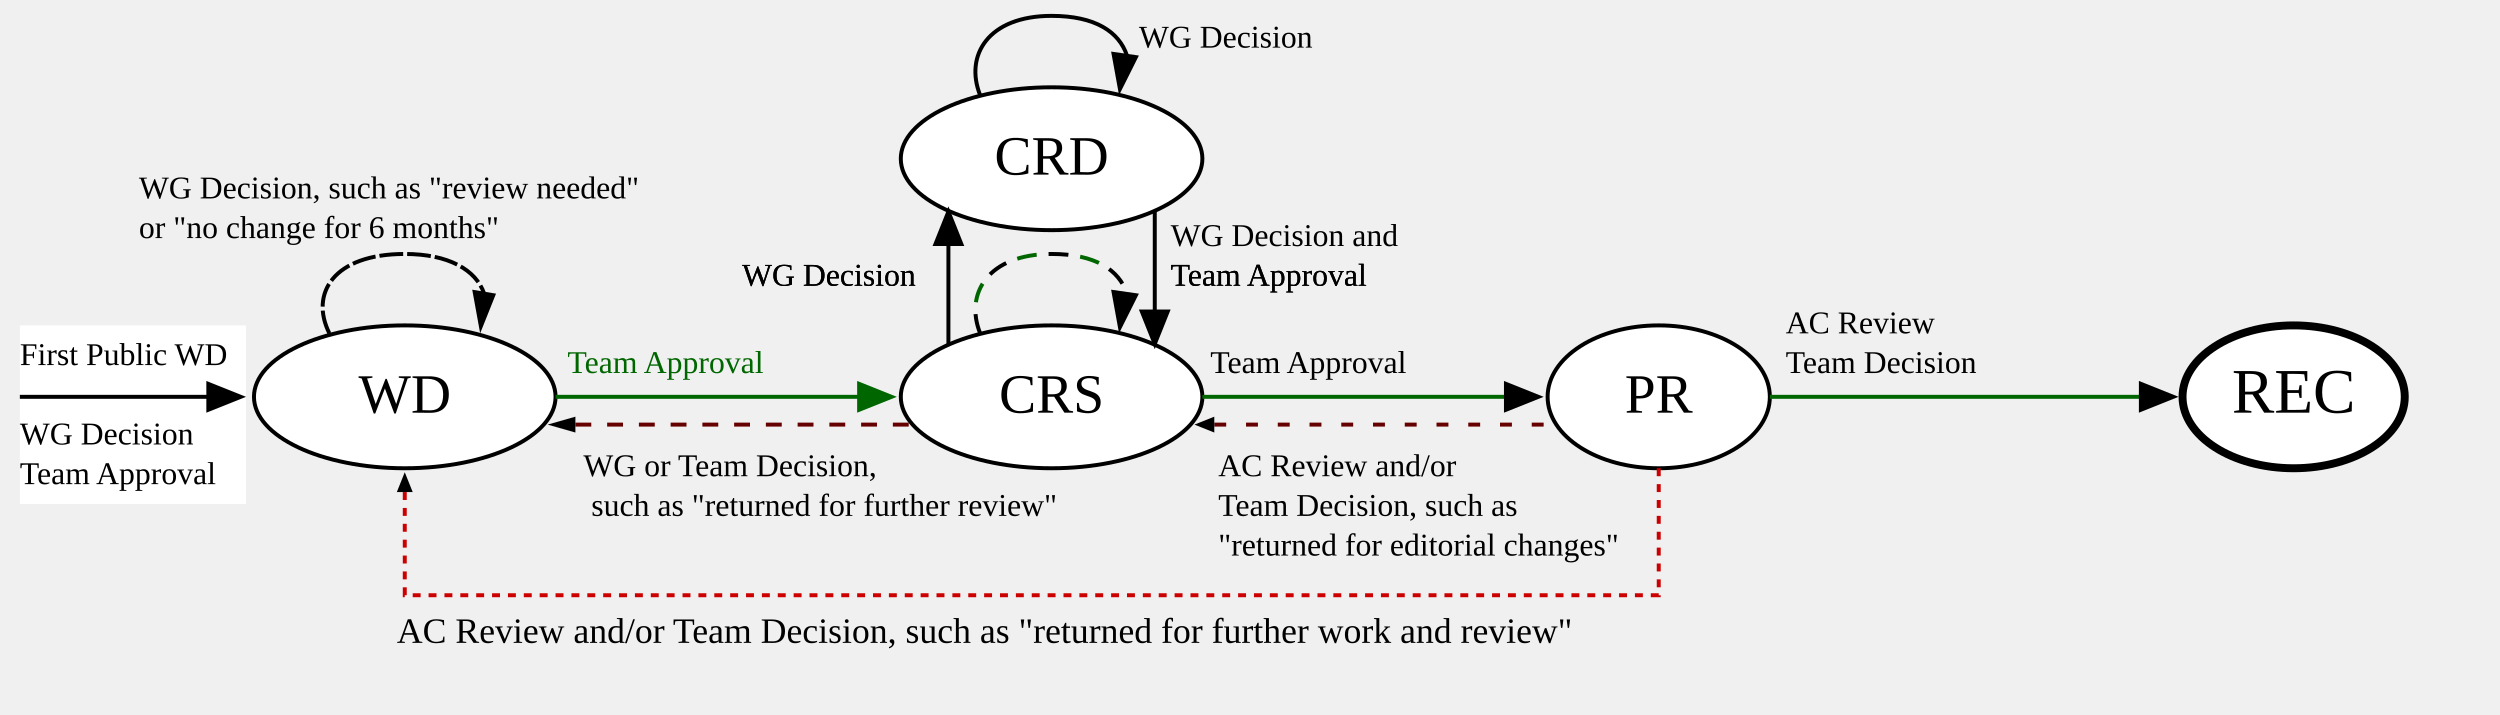
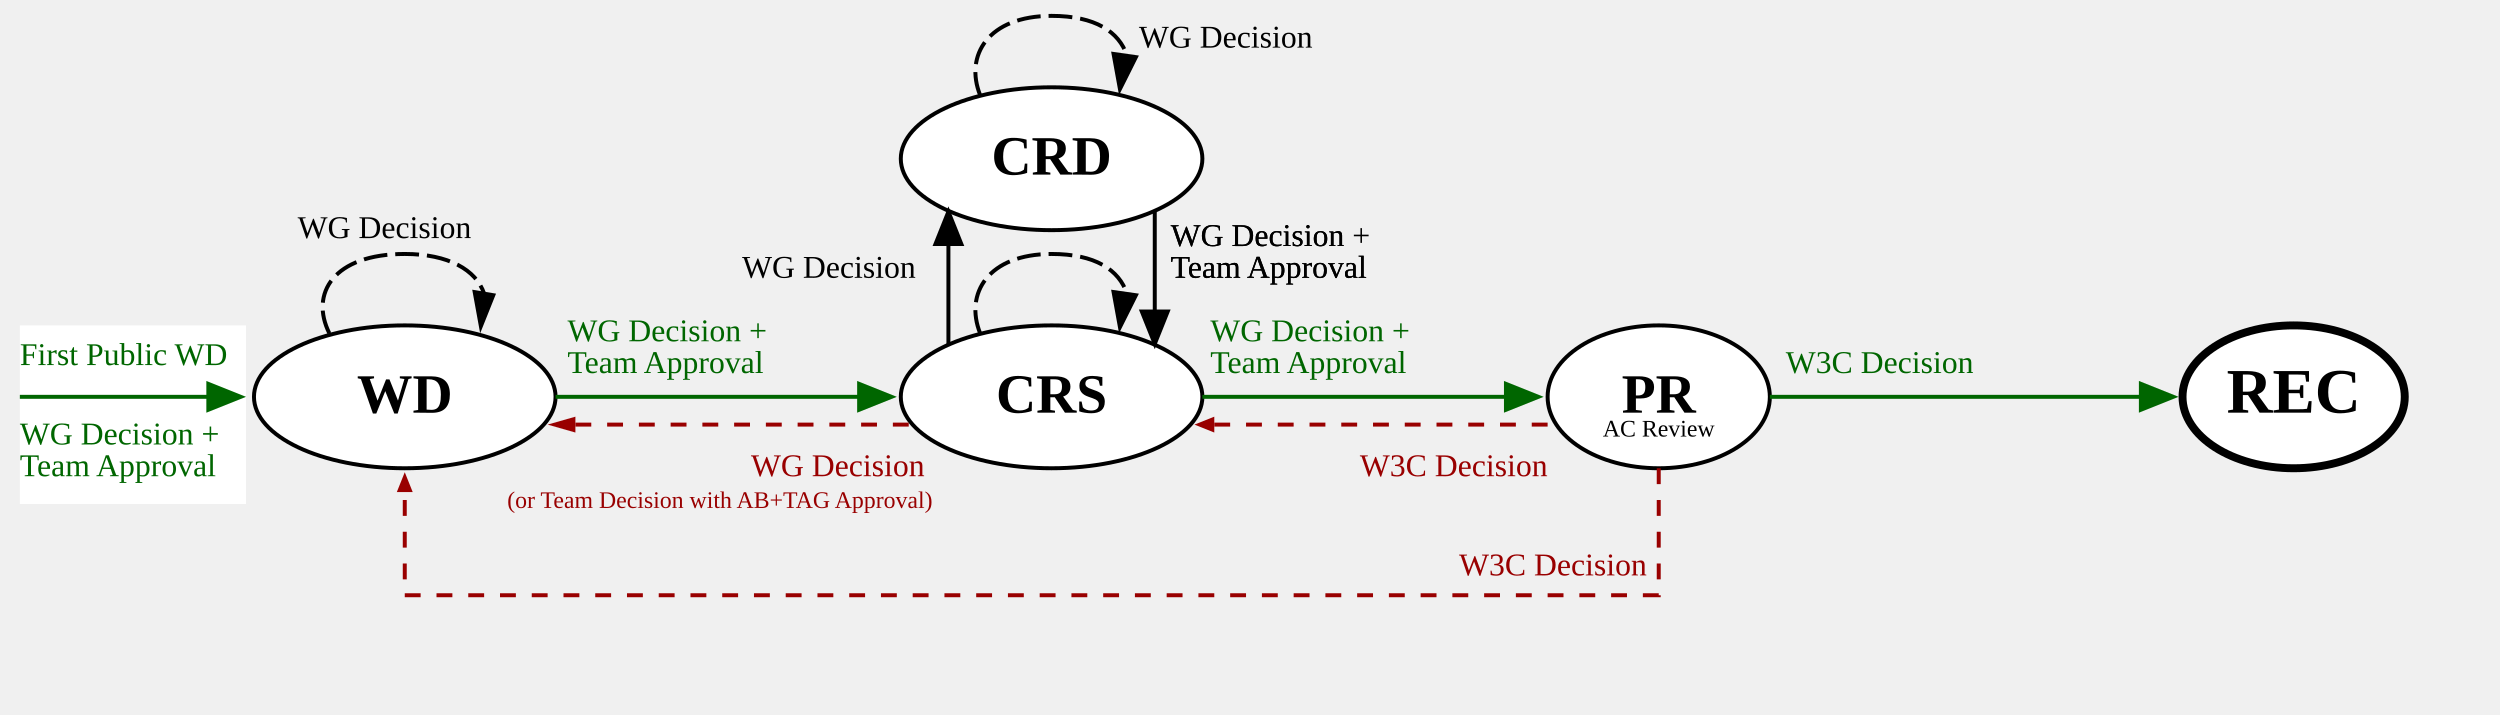
<svg xmlns="http://www.w3.org/2000/svg" viewBox="-5 40 630 180" width="100%">
  <g role="list">
-     <g role="listitem">
+     <g role="listitem" fill="#060">
      <a href="#wd-1">
        <rect role="img" fill="white" y="122" width="57" height="45">
							</rect>
        <text font-size="8">
          <tspan aria-hidden="true" y="132" x="0">First Public WD</tspan>
-           <tspan x="0" y="152">WG Decision</tspan>
-           <tspan x="0" y="162">Team Approval</tspan>
+           <tspan x="0" y="152">WG Decision +</tspan>
+           <tspan x="0" y="160">Team Approval</tspan>
        </text>
-         <path d="M0,140h53" fill="none" stroke="#000" />
+         <path d="M0,140h53" fill="none" stroke="#060" />
        <polygon points="47,136 57,140 47,144" />
      </a>
    </g>
    <g role="listitem">
      <a href="#cr-1">
        <ellipse role="img" id="wd-1" ry="18" rx="38" cy="140" cx="97" stroke="black" fill="#fff">
						</ellipse>
-         <text aria-hidden="true" font-size="14" y="144" x="97" text-anchor="middle">WD</text>
+         <text aria-hidden="true" font-size="14" font-weight="bold" y="144" x="97" text-anchor="middle">WD</text>
      </a>
      <g role="list">
        <g role="listitem">
          <a href="#wd-1">
            <g role="img">
									</g>
            <text font-size="8">
-               <tspan x="30" y="90">WG Decision, such as "review needed"</tspan>
-               <tspan x="30" y="100">or "no change for 6 months"</tspan>
+               <tspan x="70" y="100">WG Decision</tspan>
            </text>
-             <path d="M78,124C73,114 79,104 97,104 108,104 115,108 117,114" fill="none" stroke="black" stroke-dasharray="6 1" />
+             <path d="M78,124C73,114 79,104 97,104 108,104 115,108 117,114" fill="none" stroke="black" stroke-dasharray="6 2" />
            <polygon points="120,114 116,124 114,113" />
          </a>
        </g>
        <g role="listitem" fill="#060">
          <a href="#cr-1">
            <g role="img">
									</g>
+             <text x="138" y="126" font-size="8">WG Decision +</text>
            <text x="138" y="134" font-size="8">Team Approval</text>
            <path stroke="#060" d="M135,140h81" />
            <polygon points="211,136 221,140 211,144" />
          </a>
        </g>
      </g>
    </g>
    <g role="listitem">
      <a href="#pr-1">
        <ellipse role="img" id="cr-1" ry="18" rx="38" cy="140" cx="260" stroke="black" fill="#fff">
						</ellipse>
-         <text aria-hidden="true" font-size="14" y="144" x="260" text-anchor="middle">CRS</text>
+         <text aria-hidden="true" font-size="14" font-weight="bold" y="144" x="260" text-anchor="middle">CRS</text>
      </a>
      <a href="#crd-1">
        <ellipse role="img" id="crd-1" ry="18" rx="38" cy="80" cx="260" stroke="black" fill="#fff">
						</ellipse>
-         <text aria-hidden="true" font-size="14" y="84" x="260" text-anchor="middle">CRD</text>
+         <text aria-hidden="true" font-size="14" font-weight="bold" y="84" x="260" text-anchor="middle">CRD</text>
      </a>
      <g role="list">
        <g role="listitem">
          <a href="#crd-1">
            <g role="img">
									</g>
            <text font-size="8">
-               <tspan x="182" y="112">WG Decision</tspan>
+               <tspan x="182" y="110">WG Decision</tspan>
            </text>
            <path stroke="#000" d="M234,127v-34" />
            <polygon points="234,92 230,102 238,102" />
          </a>
        </g>
        <g role="listitem">
          <a href="#crd-1">
            <g role="img">
									</g>
            <text font-size="8">
              <tspan x="282" y="52">WG Decision</tspan>
            </text>
-             <path stroke="#000" d="M242,64C238,54 244,44 260,44 271,44 277,48 279,54" fill="none" />
+             <path stroke="#000" d="M242,64C238,54 244,44 260,44 271,44 277,48 279,54" fill="none" stroke-dasharray="6 2" />
            <polygon points="282,54 277,64 275,53" />
          </a>
        </g>
        <g role="listitem">
          <a href="#cr-1">
            <g role="img">
									</g>
            <text font-size="8">
-               <tspan x="290" y="102">WG Decision and</tspan>
-               <tspan x="290" y="112">Team Approval</tspan>
+               <tspan x="290" y="102">WG Decision +</tspan>
+               <tspan x="290" y="110">Team Approval</tspan>
            </text>
            <path stroke="#000" d="M286,127v-34" />
            <polygon points="286,128 282,118 290,118" />
          </a>
        </g>
        <g role="listitem">
          <a href="#cr-1">
            <g role="img">
									</g>
            <text font-size="8">
-               <tspan x="182" y="112">WG Decision</tspan>
-               <tspan x="290" y="112">Team Approval</tspan>
+               <tspan x="290" y="102">WG Decision</tspan>
+               <tspan x="290" y="110">Team Approval</tspan>
            </text>
-             <path stroke="#000" d="M242,124C238,114 244,104 260,104 271,104 277,108 279,114" stroke-dasharray="5 11" fill="none" />
-             <path stroke="#060" d="M242,124C238,114 244,104 260,104 271,104 277,108 279,114" stroke-dasharray="5 11" stroke-dashoffset="8" fill="none" />
+             <path stroke="#000" d="M242,124C238,114 244,104 260,104 271,104 277,108 279,114" stroke-dasharray="6 10" fill="none" />
+             <path stroke="#000" d="M242,124C238,114 244,104 260,104 271,104 277,108 279,114" stroke-dasharray="6 10" stroke-dashoffset="8" fill="none" />
            <polygon points="282,114 277,124 275,113" />
          </a>
        </g>
-         <g role="listitem">
+         <g role="listitem" fill="#060">
          <a href="#pr-1">
            <g role="img">
							</g>
+             <text x="300" y="126" font-size="8">WG Decision +</text>
            <text x="300" y="134" font-size="8">Team Approval</text>
            <path d="M298,140h77" stroke="#060" />
            <polygon points="374,136 384,140 374,144" />
          </a>
        </g>
-         <g role="listitem">
+         <g role="listitem" fill="#900">
          <a href="#wd-1">
            <g role="img">
								</g>
-             <text font-size="8">
-               <tspan x="142" y="160">WG or Team Decision,</tspan>
-               <tspan x="144" y="170">such as "returned for further review"</tspan>
+             <text font-size="8" text-anchor="end">
+               <tspan x="230" y="160">WG Decision</tspan>
+               <tspan x="230" y="168" font-size="6">(or Team Decision with AB+TAG Approval)</tspan>
            </text>
-             <path d="M140,147h84" stroke-dasharray="4 4" stroke="#600" />
+             <path d="M140,147h84" stroke-dasharray="4 4" stroke="#900" />
            <polygon points="140,145 133,147 140,149" />
          </a>
        </g>
      </g>
    </g>
    <g role="listitem">
      <a href="#rec-1">
        <ellipse role="img" id="pr-1" ry="18" rx="28" cy="140" cx="413" stroke="black" fill="#fff">
						</ellipse>
-         <text aria-hidden="true" font-size="14" y="144" x="413" text-anchor="middle">PR</text>
+         <text aria-hidden="true" font-size="14" font-weight="bold" y="144" x="413" text-anchor="middle">PR</text>
+         <text area-hidden="true" font-size="6" y="150" x="413" text-anchor="middle">AC Review</text>
      </a>
      <g role="list">
-         <g role="listitem">
+         <g role="listitem" fill="#060">
          <a href="#rec-1">
            <g role="img">
									</g>
            <text x="300" y="138" font-size="8">
-               <tspan x="445" y="124">AC Review</tspan>
-               <tspan x="445" y="134">Team Decision</tspan>
+               <tspan x="445" y="134">W3C Decision</tspan>
            </text>
            <path d="M441,140h100" stroke="#060" />
            <polygon points="534,136 544,140 534,144" />
          </a>
        </g>
-         <g role="listitem">
+         <g role="listitem" fill="#900">
          <a href="#cr-1">
            <g role="img">
									</g>
-             <text font-size="8">
-               <tspan x="302" y="160">AC Review and/or </tspan>
-               <tspan x="302" y="170">Team Decision, such as</tspan>
-               <tspan x="302" y="180">"returned for editorial changes"</tspan>
+             <text font-size="8" text-anchor="end">
+               <tspan x="385" y="160">W3C Decision</tspan>
            </text>
-             <path d="M301,147h88" stroke-dasharray="3 5" stroke="#600" />
+             <path d="M301,147h88" stroke-dasharray="4 4" stroke="#900" />
            <polygon points="301,145 296,147 301,149" />
          </a>
        </g>
-         <g role="listitem">
+         <g role="listitem" fill="#900">
          <a href="#wd-1">
            <g role="img">
									</g>
-             <text font-size="9">
-               <tspan x="95" y="202">AC Review and/or Team Decision, such as "returned for further work and review"</tspan>
+             <text font-size="8" text-anchor="end">
+               <tspan x="410" y="185">W3C Decision</tspan>
            </text>
-             <path d="M413,158v32h-316v-26" stroke-dasharray="2 2" stroke="#c00" fill="none" />
+             <path d="M413,158v32h-316v-26" stroke-dasharray="4 4" stroke="#900" fill="none" />
            <polygon points="95,164 97,159 99,164" />
          </a>
        </g>
      </g>
    </g>
    <g role="listitem">
      <ellipse role="img" id="rec-1" ry="18" rx="28" cy="140" cx="573" stroke="black" fill="#fff" stroke-width="2">
						</ellipse>
-       <text aria-hidden="true" font-size="16" y="144" x="573" text-anchor="middle" stroke-width=".3">REC</text>
+       <text aria-hidden="true" font-size="16" font-weight="bold" y="144" x="573" text-anchor="middle" stroke-width=".3">REC</text>
    </g>
  </g>
</svg>
